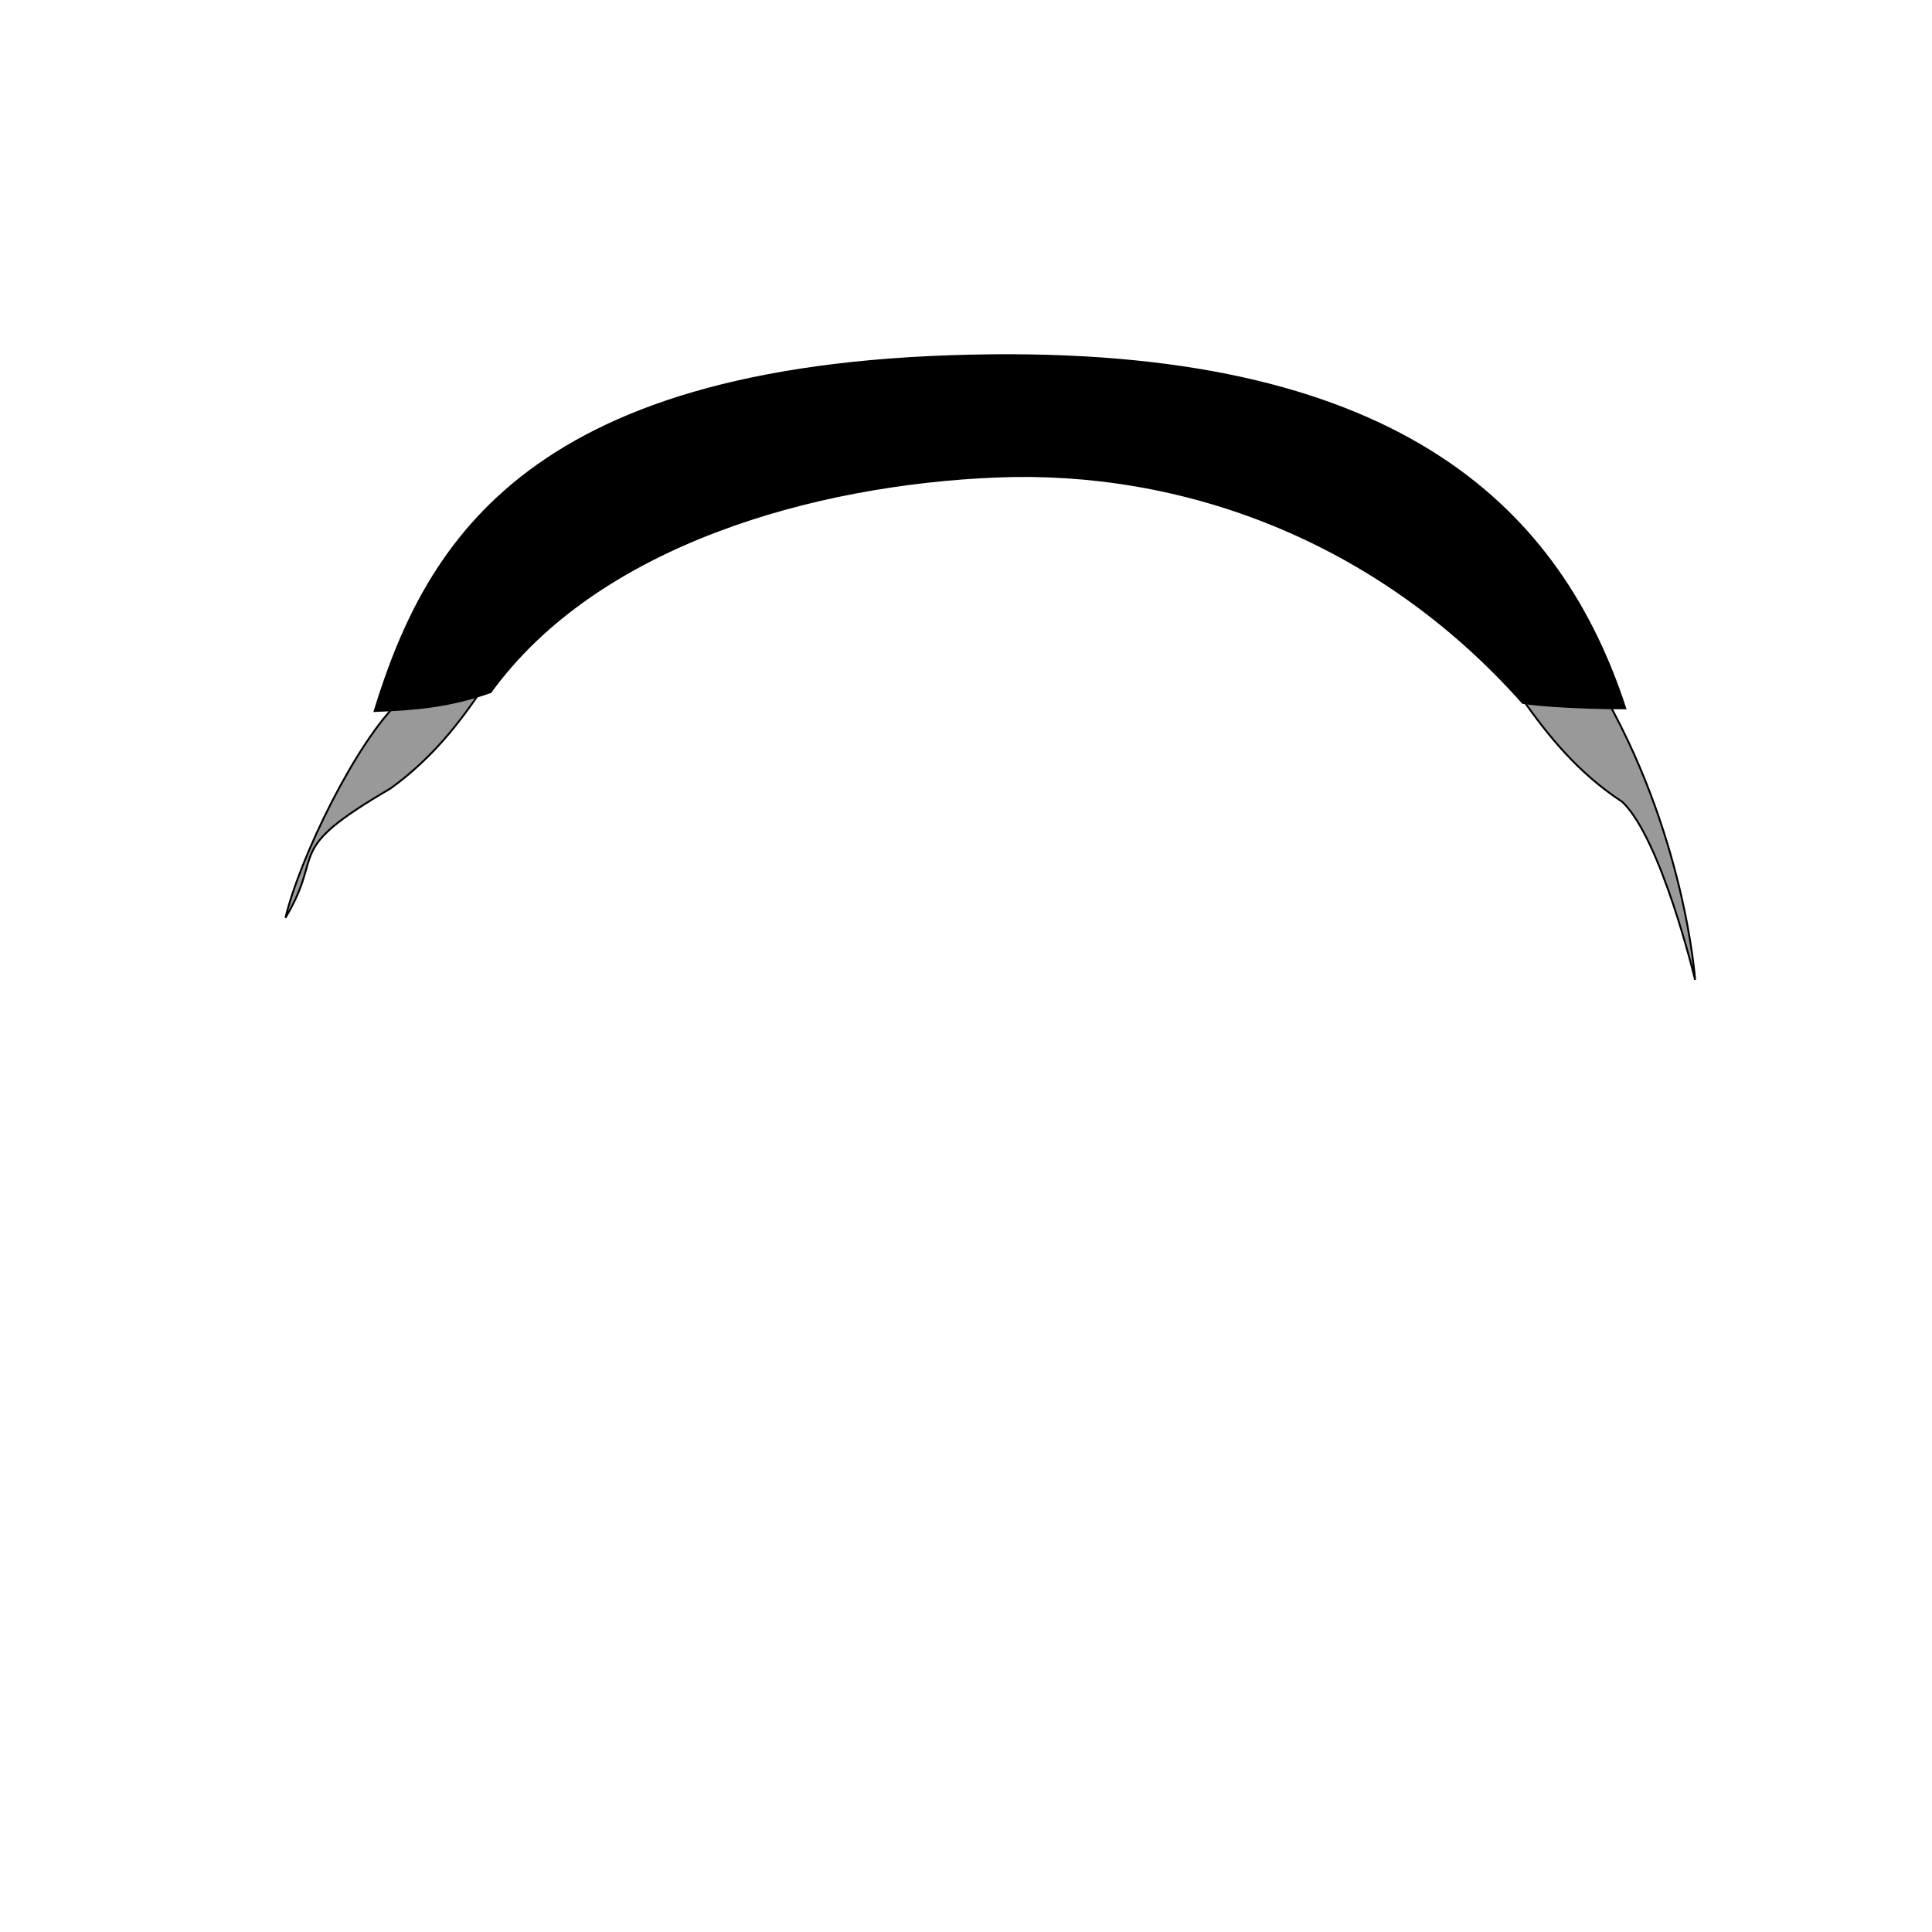
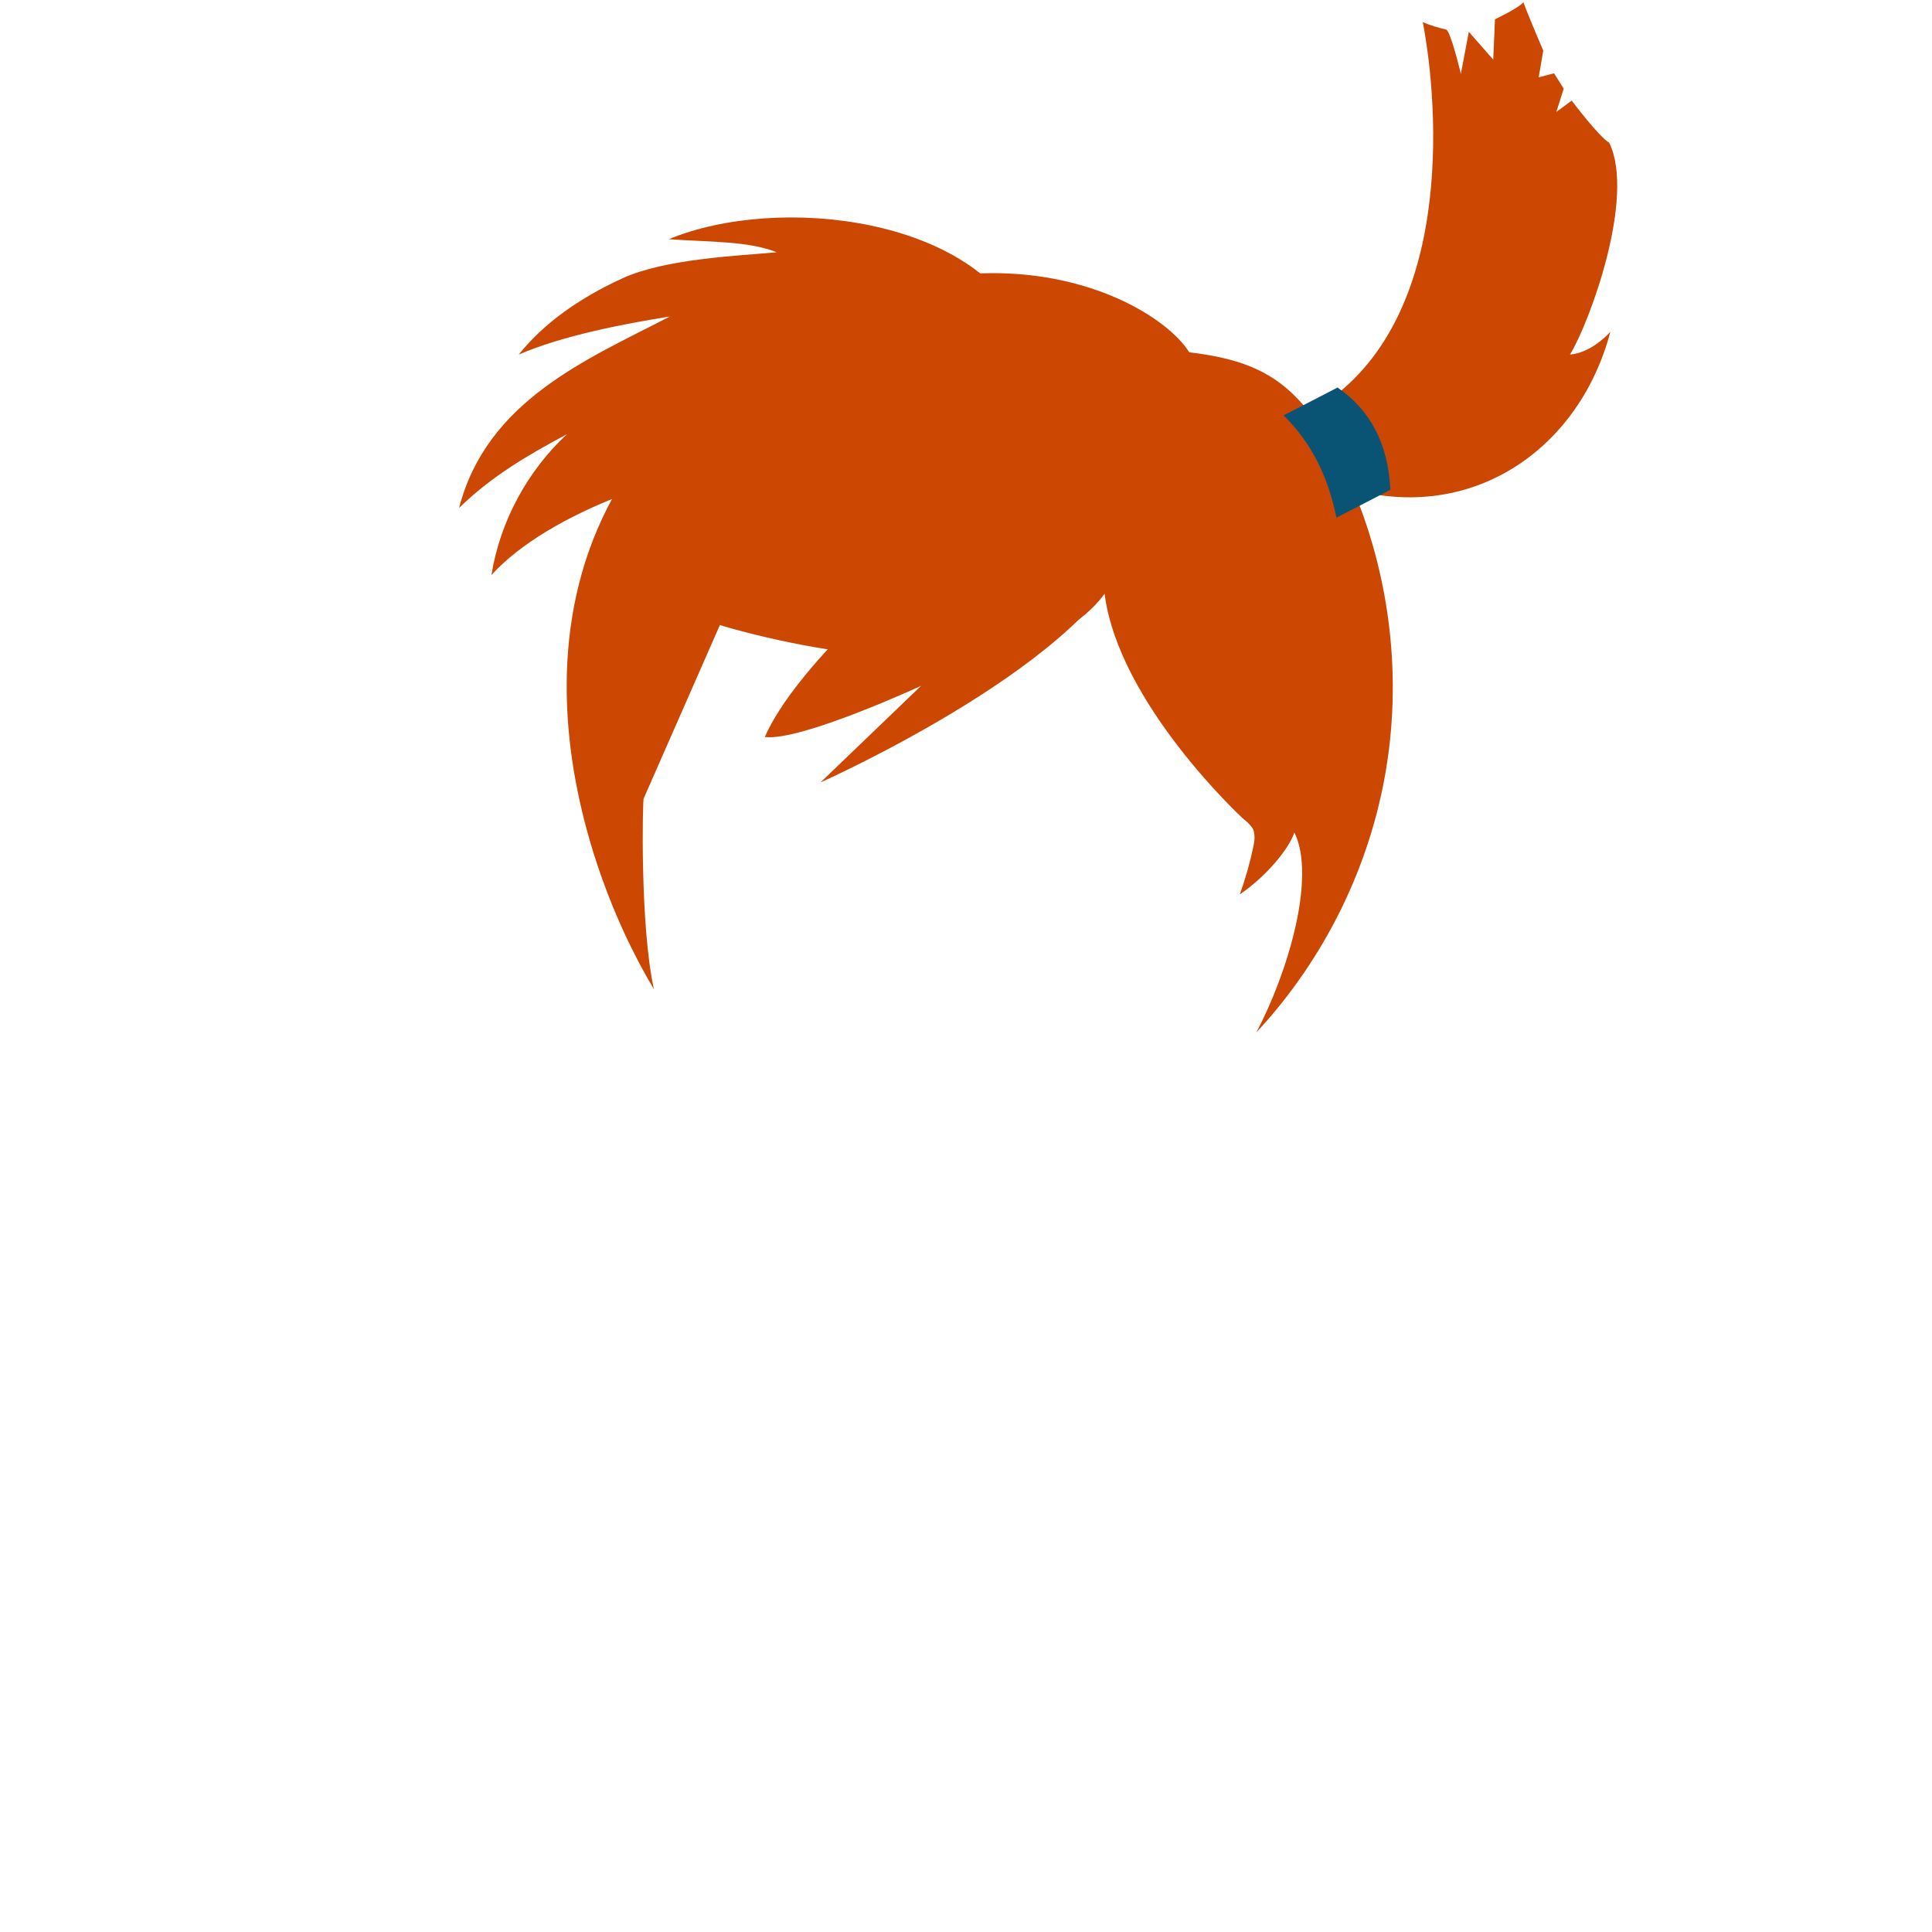
- <svg xmlns="http://www.w3.org/2000/svg" width="1024" height="1024" viewBox="0 0 270.933 270.933" version="1.1" id="svg8">
-   <defs id="defs2" />
-   <g id="layer1" transform="translate(0,-26.06665)">
-     <path style="fill:#999999;stroke:#000000;stroke-width:0.265px;stroke-linecap:butt;stroke-linejoin:miter;stroke-opacity:1" d="m 139.439,90.517 c 72.327,-1.017 63.103,31.603 88.068,48.003 5.46,5.17 10.205,24.946 10.205,24.946 0,0 -5.606,-83.026 -91.47,-81.265 -41.794,0.857 -73.82,26.794 -90.196,42.172 -6.048,5.68 -13.97,21.871 -16.015,30.399 5.67,-9.449 -0.574,-9.195 14.741,-18.143 23.925,-17.328 12.34,-45.096 84.667,-46.113 z" id="path974-8" />
-     <path style="fill:#000000;stroke:#000000;stroke-width:0.265px;stroke-linecap:butt;stroke-linejoin:miter;stroke-opacity:1" d="m 139.851,92.893 c 25.732,-1.031 53.179,8.632 73.705,31.75 5.547,0.784 14.363,0.756 14.363,0.756 -8.995,-27.488 -30.993,-50.07 -88.824,-49.515 -64.741,0.622 -79.189,26.016 -86.557,49.893 5.561,-0.224 10.334,-0.569 16.253,-2.646 14.995,-20.705 45.328,-29.208 71.06,-30.238 z" id="path974" />
+ <svg xmlns="http://www.w3.org/2000/svg" version="1.1" id="Layer_1" x="0px" y="0px" viewBox="0 0 340 340" style="enable-background:new 0 0 340 340;" xml:space="preserve">
+   <defs id="defs968">
+     <linearGradient id="SVGID_1_-0" gradientUnits="userSpaceOnUse" x1="170" y1="335.72" x2="170" y2="130.003">
+       <stop offset="0" style="stop-color:#D8AE5D" id="stop1034" />
+       <stop offset="1" style="stop-color:#7C5059" id="stop1036" />
+     </linearGradient>
+     <linearGradient id="SVGID_1_-5" gradientUnits="userSpaceOnUse" x1="178.8" y1="35.633" x2="178.8" y2="210.799" gradientTransform="matrix(1,0,0,-1,0,340)">
+       <stop offset="0" style="stop-color:#98BBBC" id="stop5980" />
+       <stop offset="1" style="stop-color:#544C7B" id="stop5982" />
+     </linearGradient>
+     <linearGradient id="SVGID_1_-1" gradientUnits="userSpaceOnUse" x1="175.8" y1="338.992" x2="175.8" y2="128.205">
+       <stop offset="0" style="stop-color:#8ABC87" id="stop6642" />
+       <stop offset="1" style="stop-color:#235C7B" id="stop6644" />
+     </linearGradient>
+     <linearGradient id="SVGID_1_-6" gradientUnits="userSpaceOnUse" x1="178.8" y1="327.332" x2="178.8" y2="134.816">
+       <stop offset="0" style="stop-color:#EAD29D" id="stop7885" />
+       <stop offset="1" style="stop-color:#7A8469" id="stop7887" />
+     </linearGradient>
+     <linearGradient id="SVGID_1_-3" gradientUnits="userSpaceOnUse" x1="175.597" y1="319.482" x2="175.597" y2="127.516">
+       <stop offset="0" style="stop-color:#FFDCA3" id="stop8597" />
+       <stop offset="1" style="stop-color:#B0815C" id="stop8599" />
+     </linearGradient>
+   </defs>
+   <style type="text/css" id="style938">
+ 	.st0{fill:url(#SVGID_1_);}
+ 	.st1{fill:none;stroke:#221F1F;stroke-width:2.03;stroke-miterlimit:10;}
+ 	.st2{fill:#F4D4B8;}
+ 	.st3{fill:#E5AB86;}
+ 	.st4{fill:none;stroke:#221F1F;stroke-width:1.7;stroke-miterlimit:10;}
+ </style>
+   <linearGradient id="SVGID_1_" gradientUnits="userSpaceOnUse" x1="175.45" y1="13.652" x2="175.45" y2="208.066" gradientTransform="matrix(1,0,0,-1,772.2633,590.4586)">
+     <stop offset="0" style="stop-color:#9C4A8C" id="stop940" />
+     <stop offset="1" style="stop-color:#78270E" id="stop942" />
+   </linearGradient>
+   <path class="st1" d="M 175.188,158" id="path947" style="fill:none;stroke:#221f1f;stroke-width:2.03;stroke-miterlimit:10" />
+   <path class="st4" d="M 170.588,153.1" id="path953" style="fill:none;stroke:#221f1f;stroke-width:1.7;stroke-miterlimit:10" />
+   <path class="st1" d="M 155.288,133.3" id="path955" style="fill:none;stroke:#221f1f;stroke-width:2.03;stroke-miterlimit:10" />
+   <path class="st4" d="M 169.588,153.1" id="path957" style="fill:none;stroke:#221f1f;stroke-width:1.7;stroke-miterlimit:10" />
+   <path class="st1" d="M 175.188,158" id="path1041" style="fill:none;stroke:#221f1f;stroke-width:2.03;stroke-miterlimit:10" />
+   <path class="st4" d="M 170.588,153.1" id="path1047" style="fill:none;stroke:#221f1f;stroke-width:1.7;stroke-miterlimit:10" />
+   <path class="st1" d="M 155.288,133.3" id="path1049" style="fill:none;stroke:#221f1f;stroke-width:2.03;stroke-miterlimit:10" />
+   <path class="st4" d="M 169.588,153.1" id="path1051" style="fill:none;stroke:#221f1f;stroke-width:1.7;stroke-miterlimit:10" />
+   <path class="st1" d="M 175.188,158" id="path5987" style="fill:none;stroke:#221f1f;stroke-width:2.03;stroke-miterlimit:10" />
+   <path class="st4" d="M 170.588,153.1" id="path5993" style="fill:none;stroke:#221f1f;stroke-width:1.7;stroke-miterlimit:10" />
+   <path class="st1" d="M 155.288,133.3" id="path5995" style="fill:none;stroke:#221f1f;stroke-width:2.03;stroke-miterlimit:10" />
+   <path class="st4" d="M 169.588,153.1" id="path5997" style="fill:none;stroke:#221f1f;stroke-width:1.7;stroke-miterlimit:10" />
+   <path class="st1" d="M 175.188,158" id="path6649" style="fill:none;stroke:#221f1f;stroke-width:2.03;stroke-miterlimit:10" />
+   <path class="st4" d="M 170.588,153.1" id="path6655" style="fill:none;stroke:#221f1f;stroke-width:1.7;stroke-miterlimit:10" />
+   <path class="st1" d="M 155.288,133.3" id="path6657" style="fill:none;stroke:#221f1f;stroke-width:2.03;stroke-miterlimit:10" />
+   <path class="st4" d="M 169.588,153.1" id="path6659" style="fill:none;stroke:#221f1f;stroke-width:1.7;stroke-miterlimit:10" />
+   <path class="st1" d="M 175.188,158" id="path7892" style="fill:none;stroke:#221f1f;stroke-width:2.03;stroke-miterlimit:10" />
+   <path class="st4" d="M 170.588,153.1" id="path7898" style="fill:none;stroke:#221f1f;stroke-width:1.7;stroke-miterlimit:10" />
+   <path class="st1" d="M 155.288,133.3" id="path7900" style="fill:none;stroke:#221f1f;stroke-width:2.03;stroke-miterlimit:10" />
+   <path class="st4" d="M 169.588,153.1" id="path7902" style="fill:none;stroke:#221f1f;stroke-width:1.7;stroke-miterlimit:10" />
+   <path class="st1" d="M 175.188,158" id="path9266" style="fill:none;stroke:#221f1f;stroke-width:2.03;stroke-miterlimit:10" />
+   <path class="st4" d="M 170.588,153.1" id="path9272" style="fill:none;stroke:#221f1f;stroke-width:1.7;stroke-miterlimit:10" />
+   <path class="st1" d="M 155.288,133.3" id="path9274" style="fill:none;stroke:#221f1f;stroke-width:2.03;stroke-miterlimit:10" />
+   <path class="st4" d="M 169.588,153.1" id="path9276" style="fill:none;stroke:#221f1f;stroke-width:1.7;stroke-miterlimit:10" />
+   <path class="st0" d="M 170.488,153.4" id="path9955" style="fill:none;stroke:none;stroke-width:1.7;stroke-miterlimit:10" />
+   <path class="st1" d="m 562.897,200.231 -63.8,-13.2 c -0.2,2.5 -0.3,4.9 -0.4,5.9 -1.2,17.9 -34.5,30.2 -34.5,30.2 0,0 -31.4,-16.7 -30.2,-34.5 0,-0.4 0.1,-0.9 0.1,-1.5 l -77.9,51 6.7,15.6 200.5,-43 z" id="path10602" style="fill:none;stroke:none;stroke-width:2.03;stroke-miterlimit:10" />
+   <path class="st1" d="M 169.588,153.1" id="path11215" style="fill:none;stroke:none;stroke-width:1.7;stroke-miterlimit:10" />
+   <g id="g9967" transform="translate(-16.11176,0.299999)" style="stroke:none">
+     <path class="st1" d="M 131.2,173.8 C 117.1,150.4 99.4,95.7 146.1,63.3 c 41,-28.3 73.4,-11.1 79.3,-1.6 8.5,1 14,3.1 18.6,7.7 3.9,3.9 6.8,8.8 9.1,13.8 7.3,16 9.8,34.2 7,51.5 -2.8,17.4 -10.9,33.8 -22.9,46.7 5.5,-10.4 10.6,-27.3 6.7,-35.2 -0.9,2.8 -4.9,7.7 -9.6,10.9 1,-2.8 1.8,-5.6 2.4,-8.5 0.2,-0.9 0.3,-1.9 0,-2.8 -0.3,-0.9 -1.9,-2.1 -1.9,-2.1 0,0 -21.8,-20.1 -24.3,-39.5 -16.1,21.7 -67.7,5.5 -67.7,5.5 l -13.4,30.5 c -0.2,-0.3 -0.7,22.5 1.8,33.6 z" id="path9957" style="fill:#cc4702;stroke:none;stroke-width:2.03;stroke-miterlimit:10" />
+     <path class="st1" d="m 188.8,84.9 c -10.3,-2.4 -22.6,1.2 -32.3,8.8 5.5,-2.1 9.1,-1.8 15,-2.1 -6.9,3.3 -19.3,9.5 -22.6,19 6.4,-4.6 26.8,-10 26.8,-10 0,0 -19.5,16.3 -25,28.8 6.3,0.8 27.5,-9 27.5,-9 l -17.7,17 c 0,0 49.2,-21.9 54.7,-42.4" id="path9959" style="fill:#cc4702;stroke:none;stroke-width:2.03;stroke-miterlimit:10" />
+     <path class="st1" d="m 196.6,58.1 c -8.4,-20.2 -43.5,-24.3 -62.8,-16.3 7.1,0.5 14.1,0.3 19,2.3 -6.5,0.6 -19.6,1.1 -27.2,4.6 -7.6,3.5 -13.8,7.9 -18.2,13.4 7.6,-3.3 18.4,-5.4 26.6,-6.7 -14.7,7.6 -32.2,14.8 -37.1,33.7 5.5,-5.4 11.7,-9.1 19,-13 -7,6.5 -11.8,15.4 -13.3,24.8 10,-11.1 34,-19.4 47.8,-19.5" id="path9961" style="fill:#cc4702;stroke:none;stroke-width:2.03;stroke-miterlimit:10" />
+     <path class="st1" d="m 254.7,86 c 21.2,5.4 39.5,-7.7 44.8,-27.9 -1.1,1.2 -3.8,3.7 -7.1,4 3.4,-5.5 11.6,-27.7 6.9,-37.3 -1.7,-0.9 -6.6,-7.4 -6.6,-7.4 l -2.7,2 1.3,-4.1 -1.7,-2.7 -2.7,0.7 0.8,-4.7 c 0,0 -2.3,-5.3 -3.5,-8.5 -0.8,1 -5,3 -5,3 l -0.3,7.1 -4.3,-4.9 -1.4,7.4 c 0,0 -1.8,-7.6 -2.6,-7.8 -1.3,-0.3 -2.7,-0.7 -4.1,-1.3 2.8,14.6 5.9,53.9 -19.6,68.5" id="path9963" style="fill:#cc4702;stroke:none;stroke-width:2.03;stroke-miterlimit:10" />
+     <path class="st2" d="m 260.8,85.9 -9.5,4.9 c -1.4,-6.9 -4.2,-13 -9.3,-18 l 9.5,-4.9 c 5.8,4 8.9,9.9 9.3,18 z" id="path9965" style="fill:#095474;stroke:none" />
  </g>
</svg>
